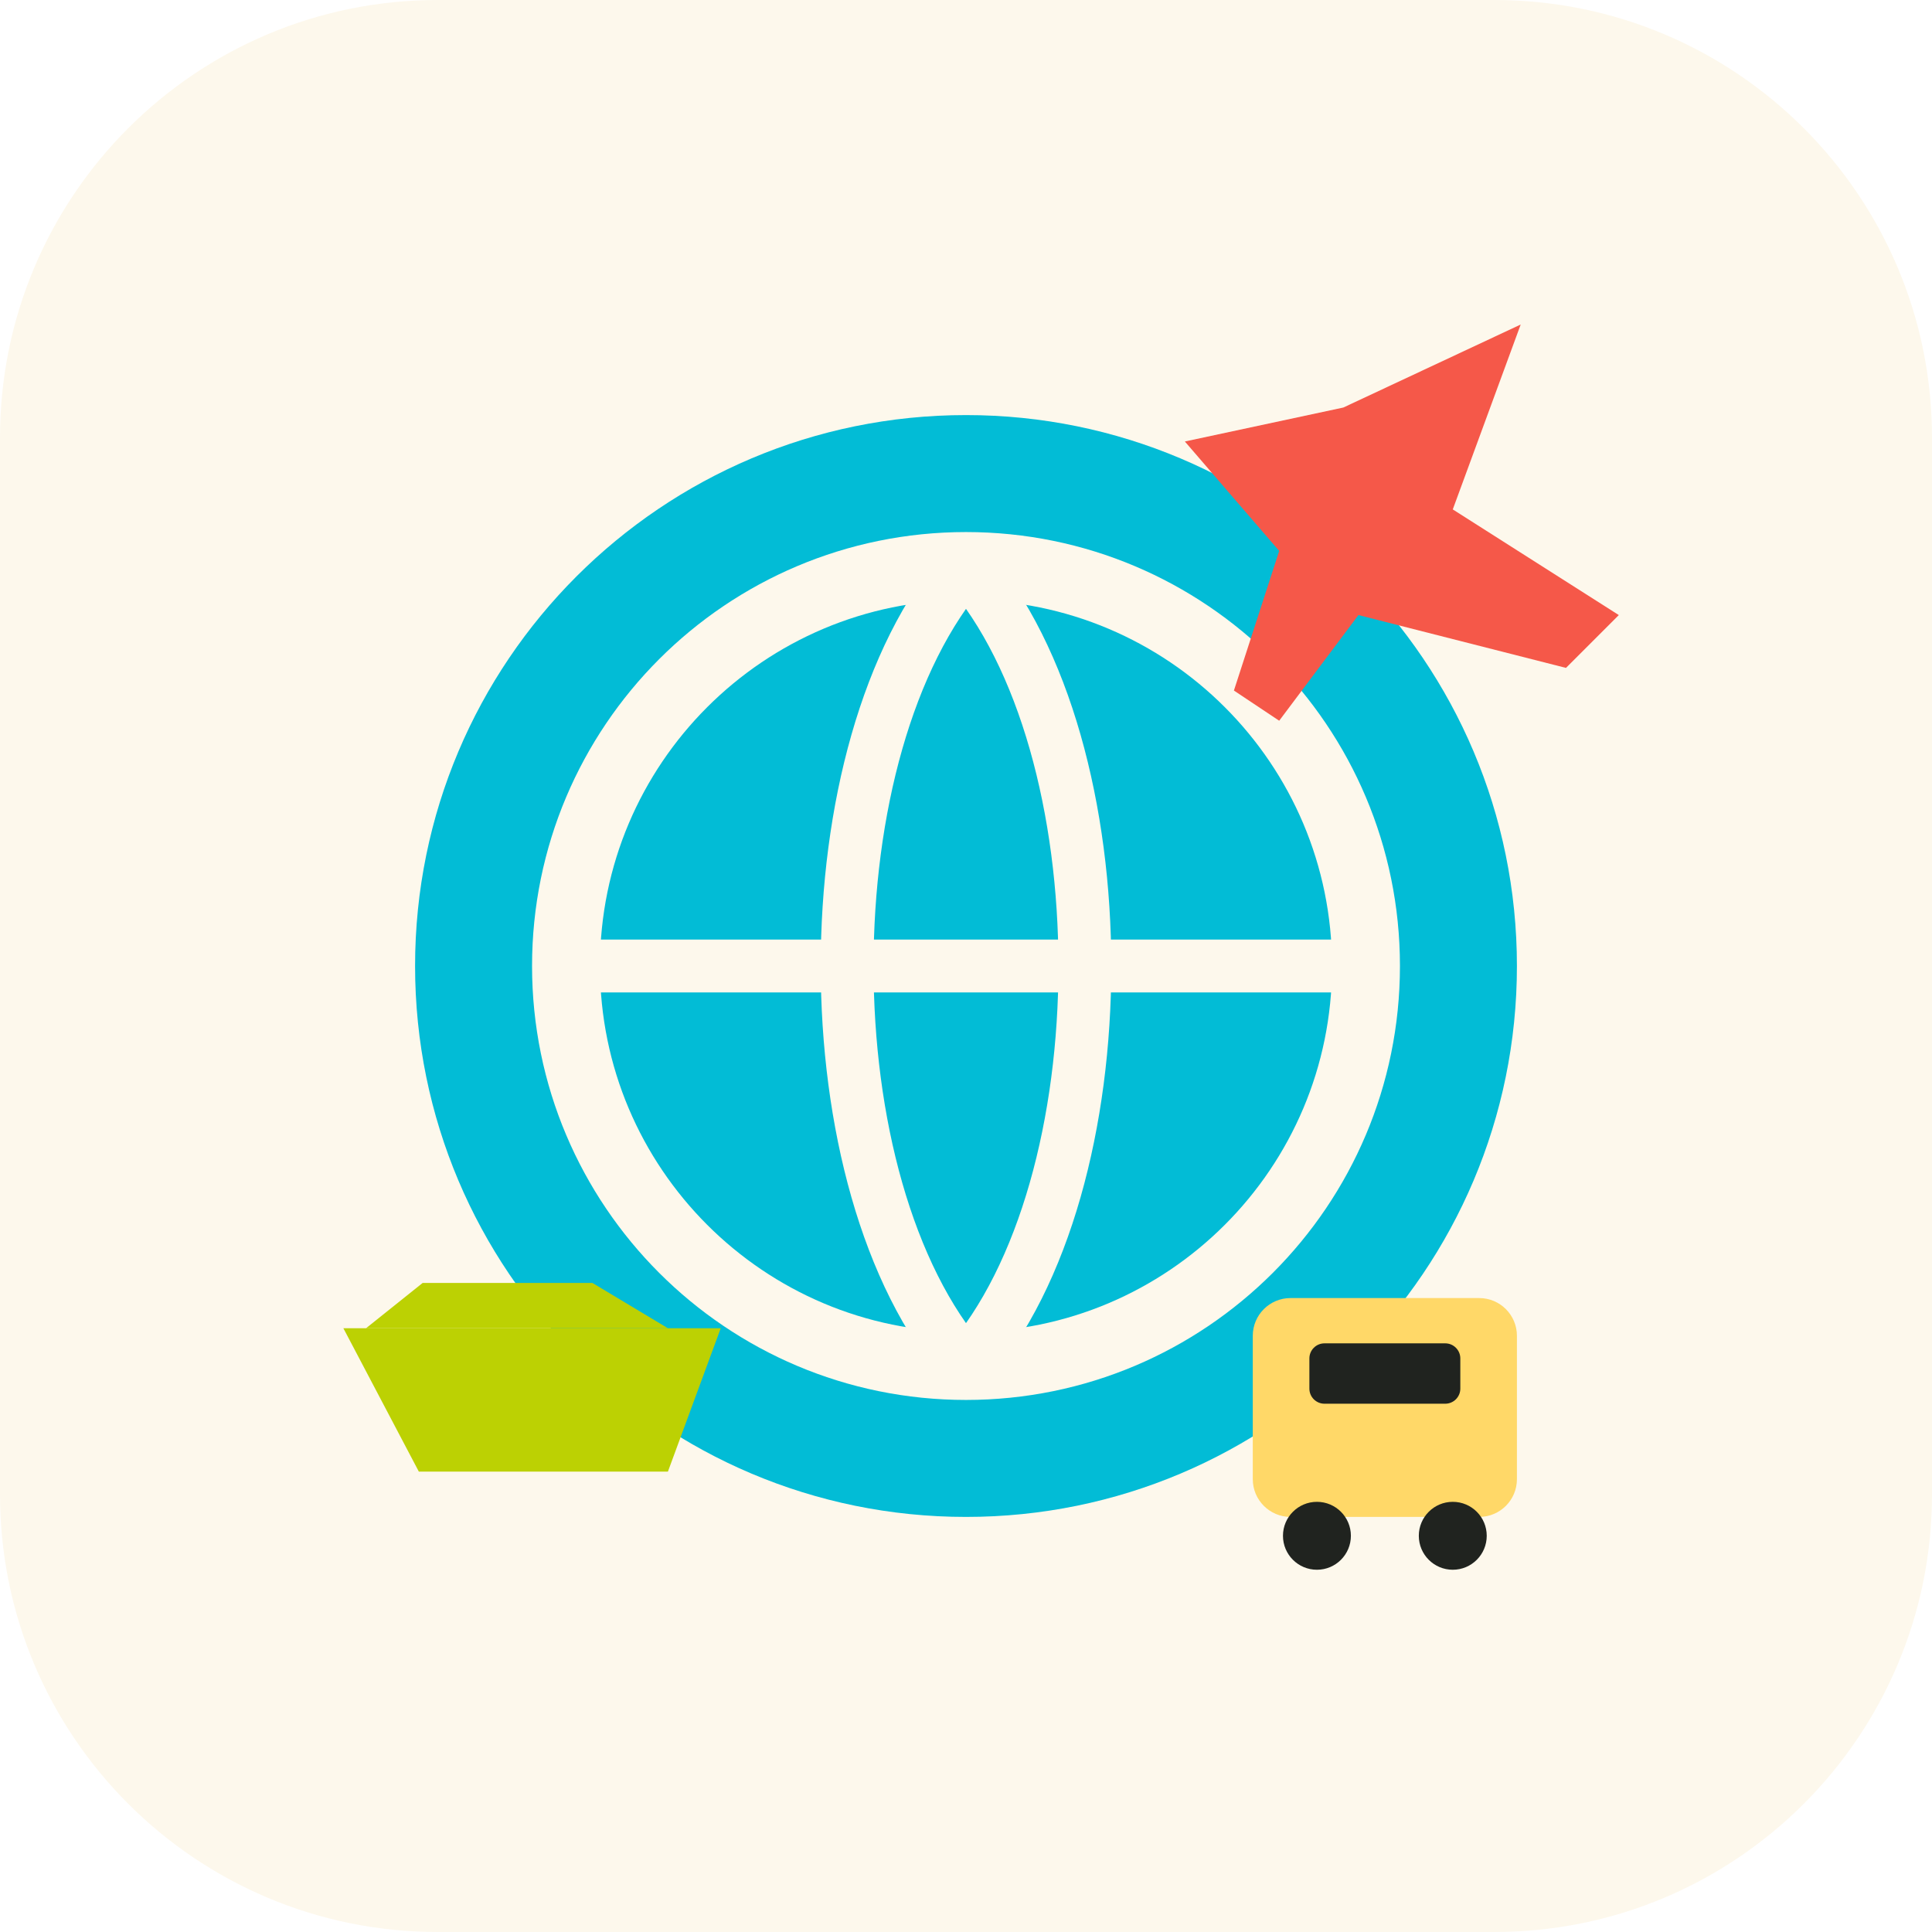
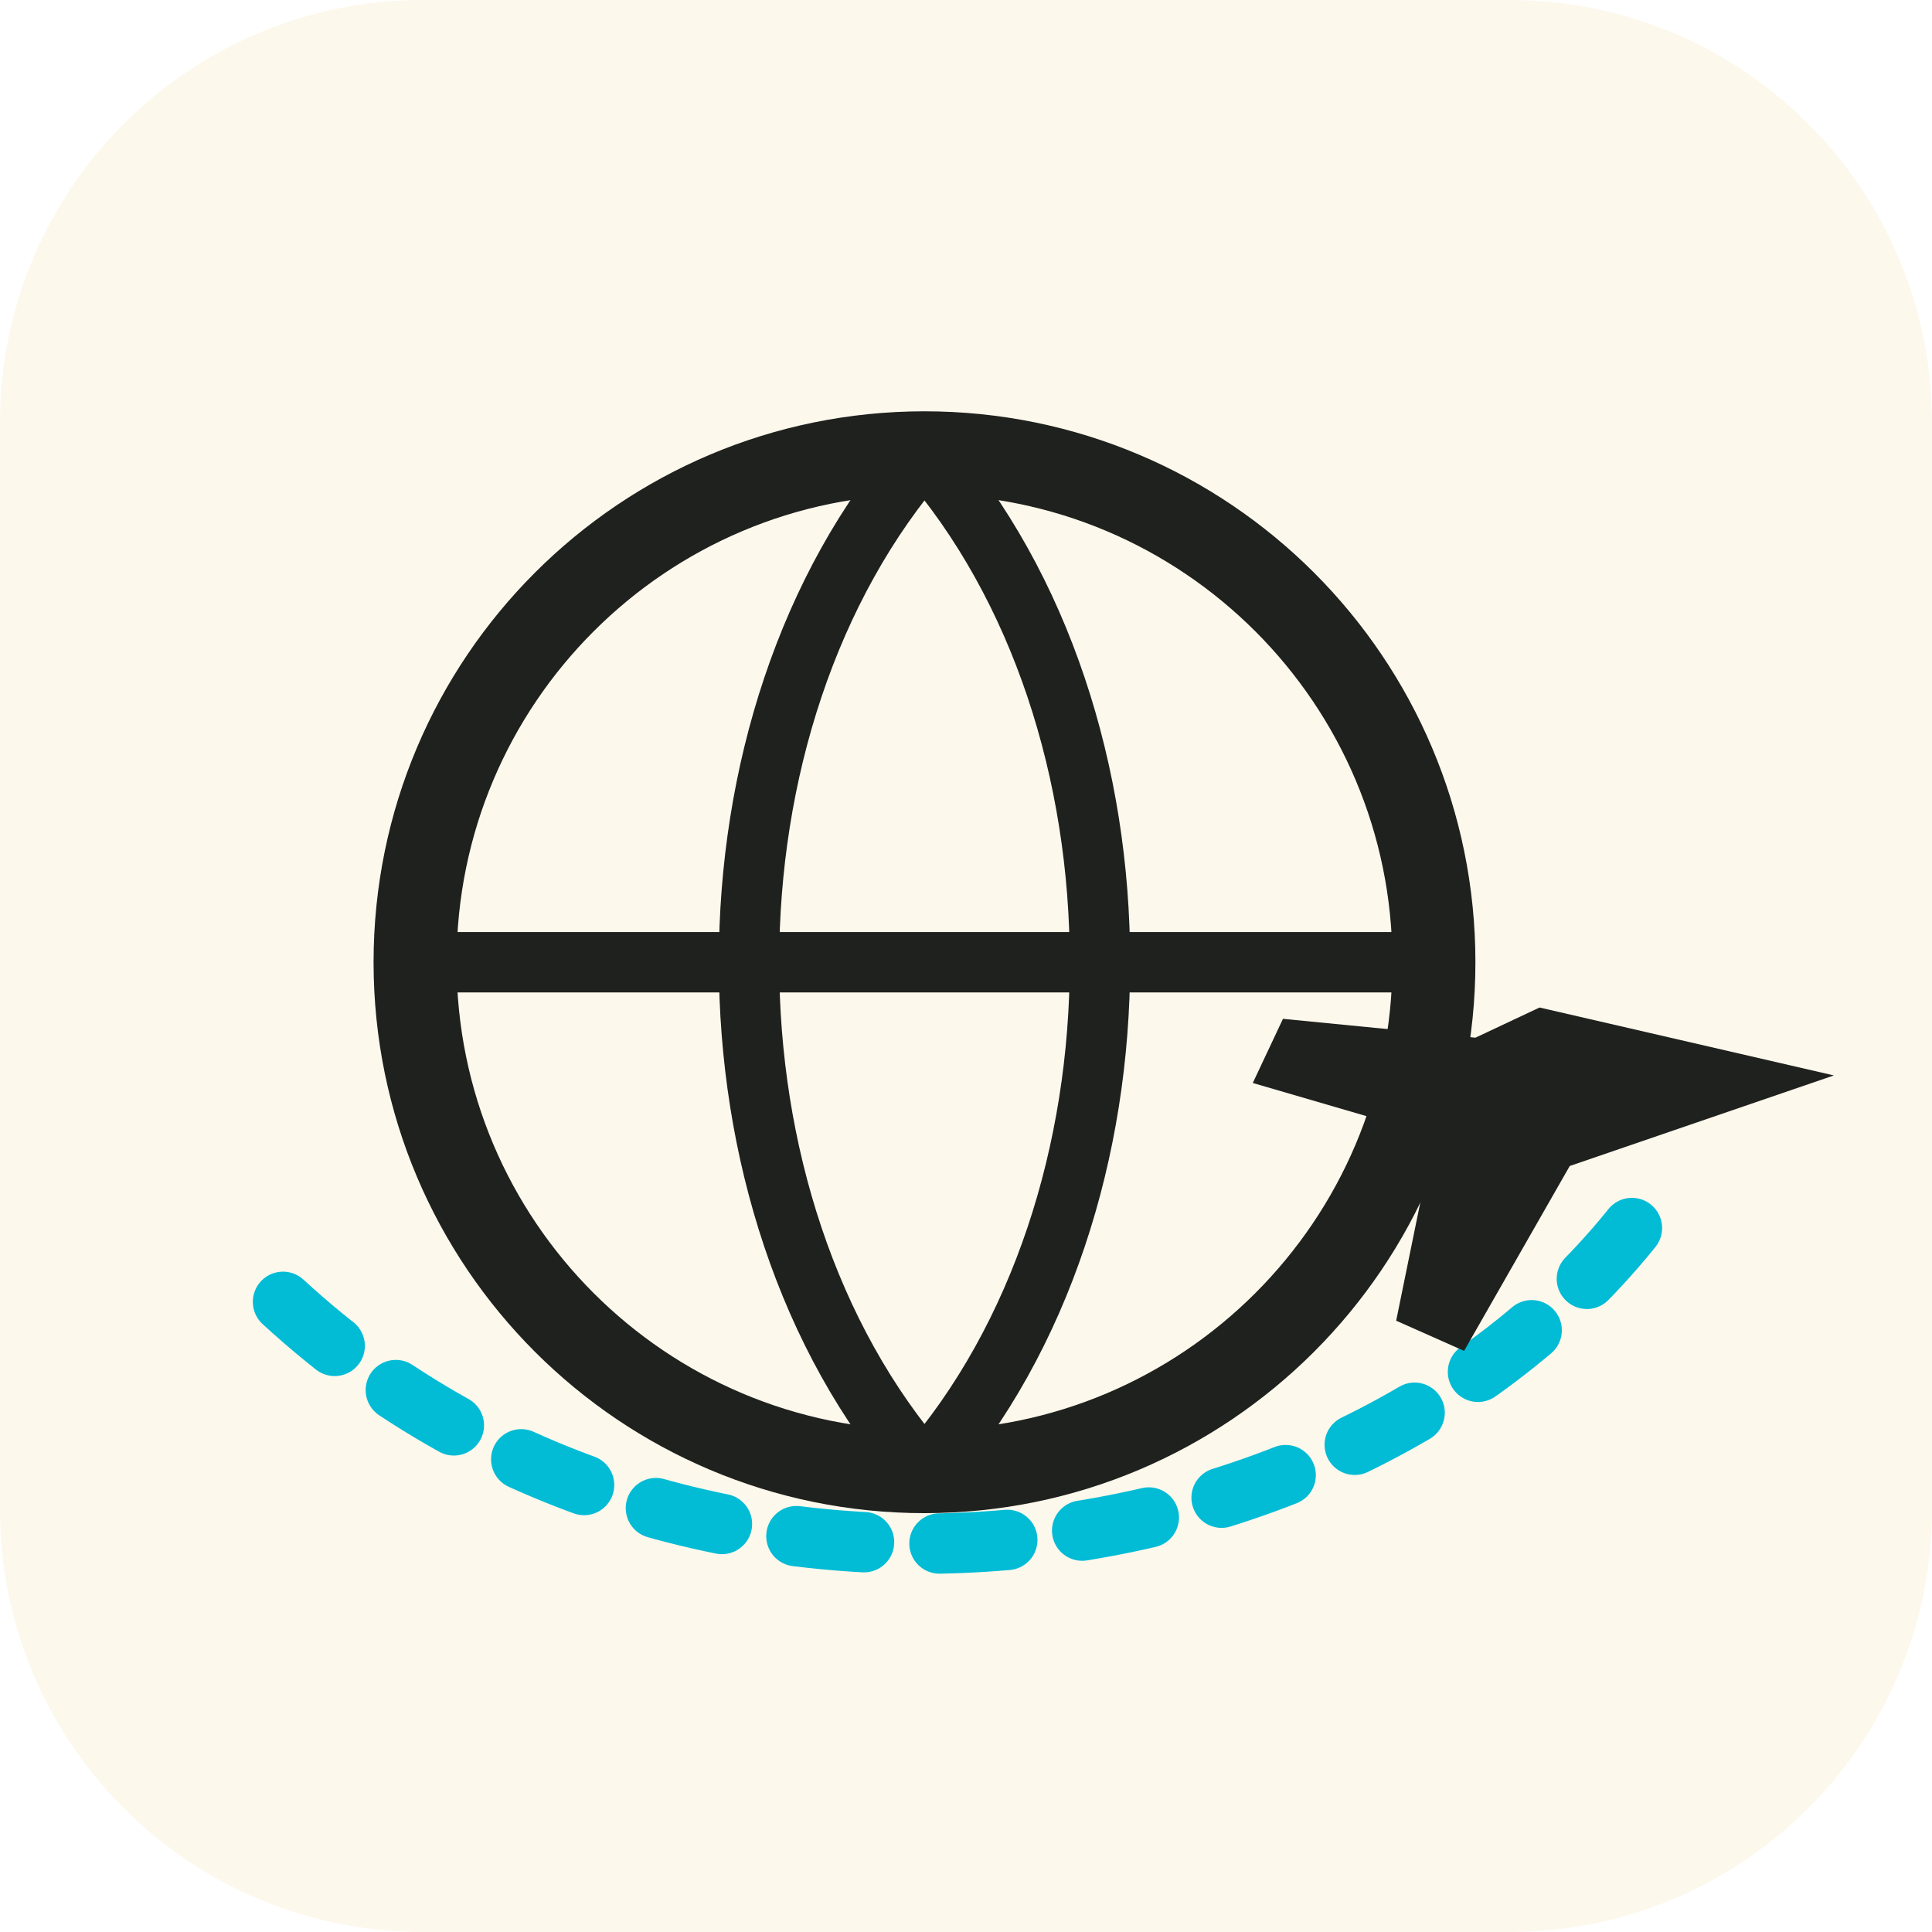
<svg xmlns="http://www.w3.org/2000/svg" viewBox="0 0 512 512">
-   <rect width="512" height="512" rx="116" fill="#FDF8EC" />
-   <circle cx="256" cy="256" r="146" fill="#02BCD6" />
-   <circle cx="256" cy="256" r="106" fill="none" stroke="#FDF8EC" stroke-width="18" />
-   <path d="M151 256h210M256 150c42 48 42 164 0 212M256 150c-42 48-42 164 0 212" fill="none" stroke="#FDF8EC" stroke-width="14" stroke-linecap="round" />
-   <path d="M356 108l47-22-18 49 44 28-14 14-55-14-21 28-12-8 12-37-25-29z" fill="#F55849" />
-   <path d="M91 352h100l-14 38H111z" fill="#BCD103" />
-   <path d="M112 340h45l20 12h-80z" fill="#BCD103" />
-   <rect x="332" y="344" width="70" height="58" rx="10" fill="#FFD868" />
-   <rect x="347" y="356" width="40" height="16" rx="4" fill="#20231f" />
-   <circle cx="349" cy="407" r="9" fill="#20231f" />
-   <circle cx="385" cy="407" r="9" fill="#20231f" />
+   <rect width="512" height="512" rx="112" fill="#FDF8EC" />
+   <circle cx="245" cy="255" r="135" fill="none" stroke="#1f211e" stroke-width="22" />
+   <path d="M110 255h270M245 120c-62 71-62 199 0 270M245 120c62 71 62 199 0 270" fill="none" stroke="#1f211e" stroke-width="16" stroke-linecap="round" />
+   <path d="M75 345c112 103 294 74 366-31" fill="none" stroke="#02BCD6" stroke-width="16" stroke-dasharray="18 20" stroke-linecap="round" />
+   <path d="M408 267l78 18-70 24-28 49-18-8 10-49-48-14 8-17 51 5z" fill="#1f211e" />
</svg>
